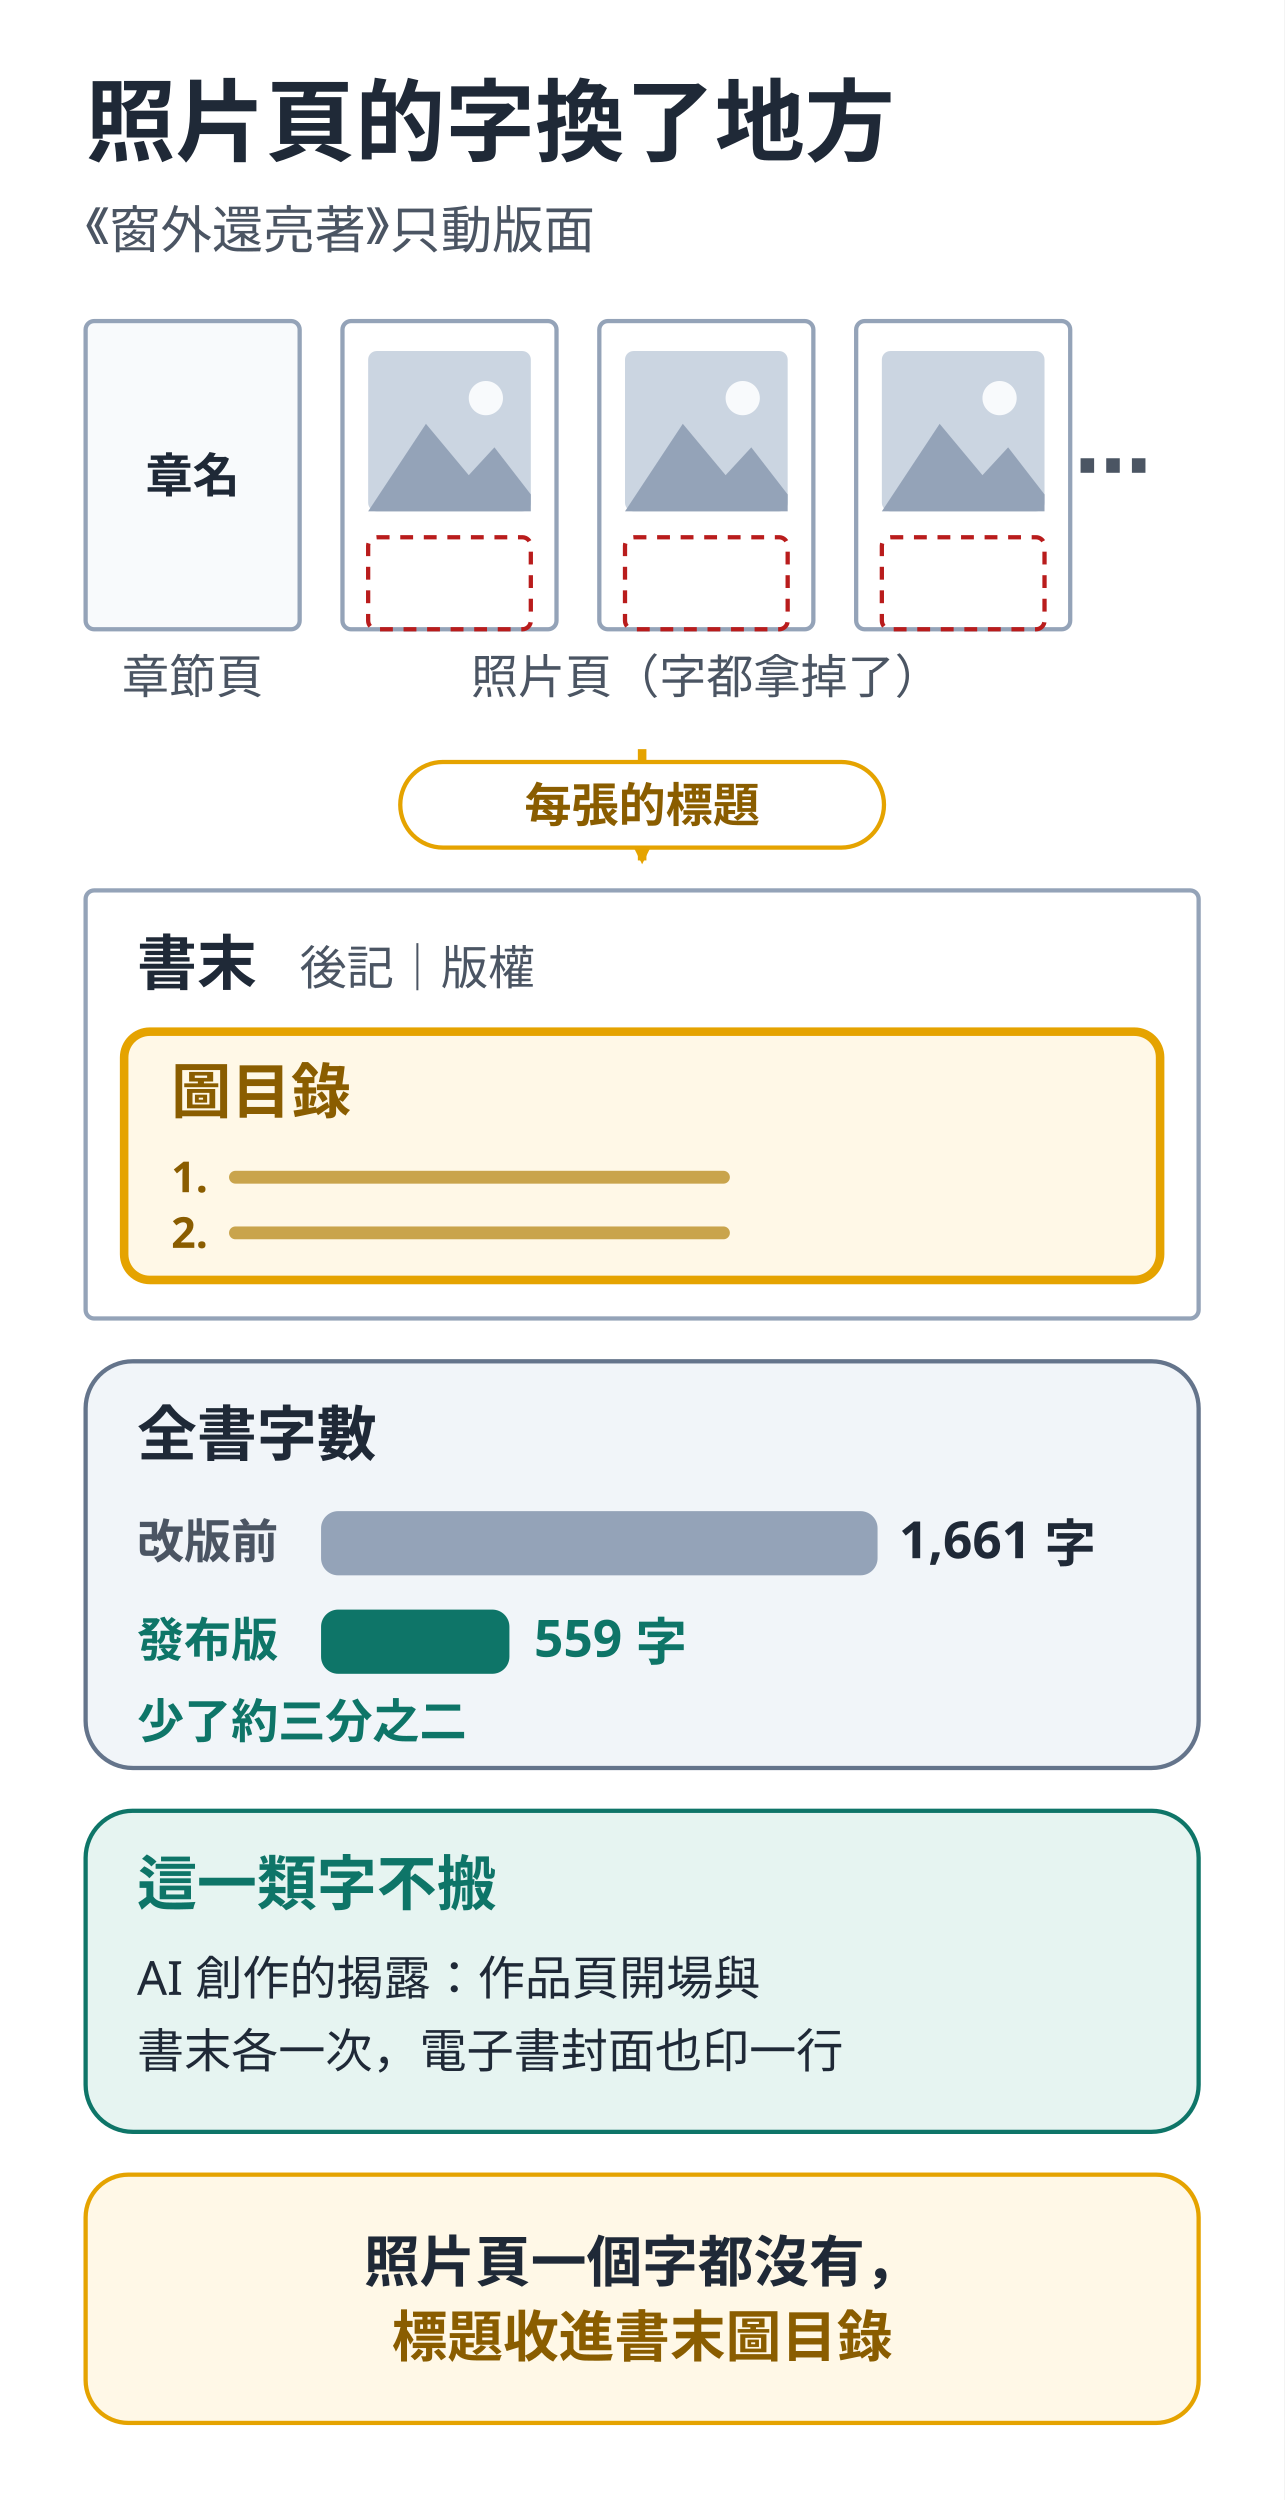
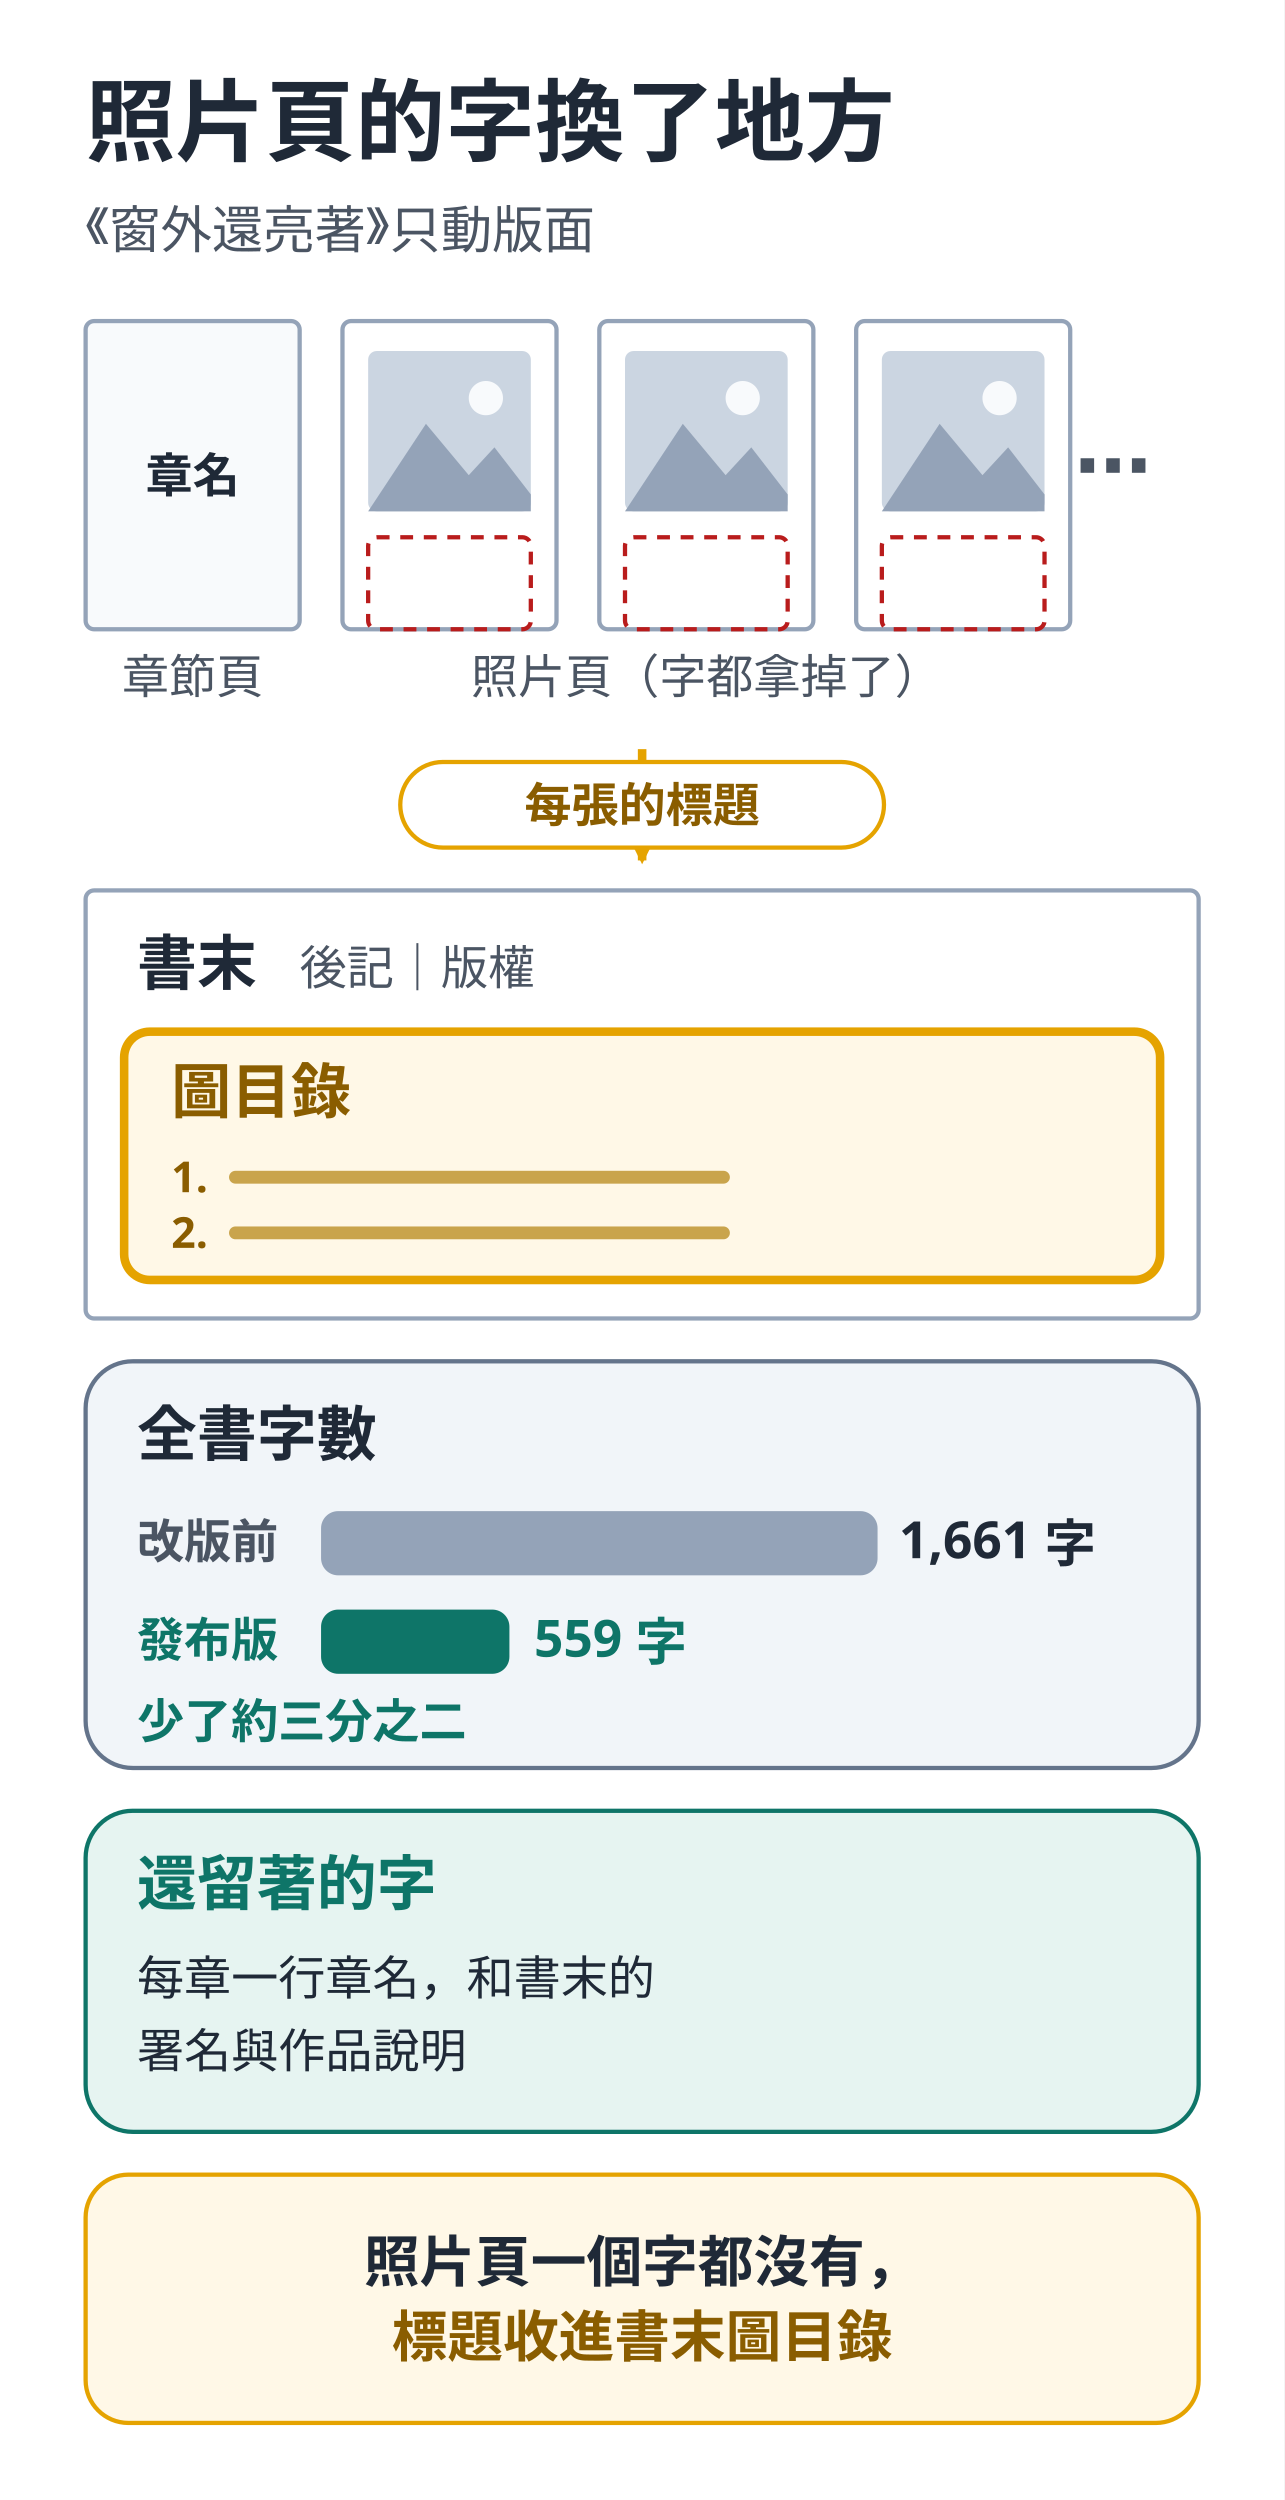
<svg xmlns="http://www.w3.org/2000/svg" viewBox="0 0 600 1168" width="600" height="1168" role="img" aria-labelledby="t d" font-family="Microsoft JhengHei, Noto Sans TC, sans-serif">
  <defs>
    <marker id="arr" viewBox="0 0 10 10" refX="9" refY="5" markerUnits="userSpaceOnUse" markerWidth="18" markerHeight="18" orient="auto-start-reverse">
      <path d="M0,0 L10,5 L0,10 z" fill="#374151" />
    </marker>
    <marker id="arrR" viewBox="0 0 10 10" refX="9" refY="5" markerUnits="userSpaceOnUse" markerWidth="18" markerHeight="18" orient="auto-start-reverse">
      <path d="M0,0 L10,5 L0,10 z" fill="#B91C1C" />
    </marker>
    <marker id="arrG" viewBox="0 0 10 10" refX="9" refY="5" markerUnits="userSpaceOnUse" markerWidth="18" markerHeight="18" orient="auto-start-reverse">
      <path d="M0,0 L10,5 L0,10 z" fill="#E5A300" />
    </marker>
  </defs>
  <rect width="600" height="1168" fill="#FFFFFF" />
  <text x="40" y="72" font-size="42" font-weight="700" fill="#1F2937">照片頁的字換了地方</text>
  <text x="40" y="114" font-size="24" fill="#4B5563">《窗外還亮著》只動版面</text>
  <rect x="40" y="150" width="100" height="144" rx="4" fill="#F8FAFC" stroke="#94A3B8" stroke-width="2" />
  <text x="90.0" y="230.0" font-size="22" font-weight="700" text-anchor="middle" fill="#1F2937">章名</text>
  <text x="90.0" y="324" font-size="22" text-anchor="middle" fill="#4B5563">章節頁</text>
  <rect x="160" y="150" width="100" height="144" rx="4" fill="#FFFFFF" stroke="#94A3B8" stroke-width="2" />
  <rect x="172" y="164" width="76" height="74.88" rx="4" fill="#CBD5E1" />
  <circle cx="227" cy="186" r="8" fill="#F8FAFC" />
  <polygon points="172,238.88 199,198 219,222 231,209 248,231 248,238.88" fill="#94A3B8" />
  <rect x="172" y="251" width="76" height="43" rx="4" fill="none" stroke="#B91C1C" stroke-width="2" stroke-dasharray="6 5" />
  <rect x="280" y="150" width="100" height="144" rx="4" fill="#FFFFFF" stroke="#94A3B8" stroke-width="2" />
  <rect x="292" y="164" width="76" height="74.88" rx="4" fill="#CBD5E1" />
  <circle cx="347" cy="186" r="8" fill="#F8FAFC" />
  <polygon points="292,238.88 319,198 339,222 351,209 368,231 368,238.88" fill="#94A3B8" />
  <rect x="292" y="251" width="76" height="43" rx="4" fill="none" stroke="#B91C1C" stroke-width="2" stroke-dasharray="6 5" />
  <rect x="400" y="150" width="100" height="144" rx="4" fill="#FFFFFF" stroke="#94A3B8" stroke-width="2" />
  <rect x="412" y="164" width="76" height="74.88" rx="4" fill="#CBD5E1" />
  <circle cx="467" cy="186" r="8" fill="#F8FAFC" />
  <polygon points="412,238.88 439,198 459,222 471,209 488,231 488,238.88" fill="#94A3B8" />
  <rect x="412" y="251" width="76" height="43" rx="4" fill="none" stroke="#B91C1C" stroke-width="2" stroke-dasharray="6 5" />
  <text x="330.0" y="324" font-size="22" text-anchor="middle" fill="#4B5563">照片頁（字都拿掉了）</text>
  <text x="520" y="230" font-size="36" font-weight="700" text-anchor="middle" fill="#4B5563">⋯</text>
  <line x1="300" y1="350" x2="300" y2="402" stroke="#E5A300" stroke-width="4" marker-end="url(#arrG)" />
  <rect x="187" y="356" width="226" height="40" rx="20" fill="#FFFFFF" stroke="#E5A300" stroke-width="2" />
  <text x="300" y="384" text-anchor="middle" font-size="22" font-weight="700" fill="#8A5D00">每張的標題</text>
  <rect x="40" y="416" width="520" height="200" rx="4" fill="#FFFFFF" stroke="#94A3B8" stroke-width="2" />
  <text x="64" y="460" font-size="28" font-weight="700" fill="#1F2937">書末</text>
  <text x="140" y="460" font-size="22" fill="#4B5563">後記｜版權</text>
  <rect x="58" y="482" width="484" height="116" rx="12" fill="#FFF8E7" stroke="#E5A300" stroke-width="4" />
  <text x="80" y="520" font-size="28" font-weight="700" fill="#8A5D00">圖目錄</text>
  <text x="80" y="557" font-size="20" font-weight="700" fill="#8A5D00">1.</text>
  <line x1="110" y1="550" x2="338" y2="550" stroke="#C9A44C" stroke-width="6" stroke-linecap="round" />
  <text x="80" y="583" font-size="20" font-weight="700" fill="#8A5D00">2.</text>
  <line x1="110" y1="576" x2="338" y2="576" stroke="#C9A44C" stroke-width="6" stroke-linecap="round" />
  <rect x="40" y="636" width="520" height="190" rx="22" fill="#F1F5F9" stroke="#64748B" stroke-width="2" />
  <text x="64" y="680" font-size="28" font-weight="700" fill="#1F2937">全書字數</text>
  <text x="64" y="728" font-size="22" font-weight="700" fill="#4B5563">改版前</text>
  <rect x="150" y="706" width="260" height="30" rx="8" fill="#94A3B8" />
  <text x="420" y="728" font-size="24" font-weight="700" fill="#1F2937">1,661 字</text>
  <text x="64" y="774" font-size="22" font-weight="700" fill="#0E7568">發布版</text>
  <rect x="150" y="752" width="88" height="30" rx="8" fill="#0E7568" />
  <text x="249.502" y="774" font-size="24" font-weight="700" fill="#0E7568">559 字</text>
  <text x="64" y="812" font-size="22" font-weight="700" fill="#0E7568">少了約三分之二</text>
  <rect x="40" y="846" width="520" height="150" rx="22" fill="#E6F4F1" stroke="#0E7568" stroke-width="2" />
-   <text x="64" y="890" font-size="28" font-weight="700" fill="#0E7568">這一類字不搬</text>
-   <text x="64" y="932" font-size="22" fill="#1F2937">AI 創作的揭露：作品頁開場與</text>
-   <text x="64" y="966" font-size="22" fill="#1F2937">書末各一次，電子書封面也印一行</text>
+   <text x="64" y="890" font-size="28" font-weight="700" fill="#0E7568">還留著的字</text>
+   <text x="64" y="932" font-size="22" fill="#1F2937">每章一行章名，和書末的</text>
+   <text x="64" y="966" font-size="22" fill="#1F2937">署名與作品說明</text>
  <rect x="40" y="1016" width="520" height="116" rx="20" fill="#FFF8E7" stroke="#E5A300" stroke-width="2" />
  <text x="300.0" y="1066" font-size="26" font-weight="700" text-anchor="middle">
    <tspan fill="#1F2937">照片頁一個字都沒有，</tspan>
  </text>
  <text x="300.0" y="1101" font-size="26" font-weight="700" text-anchor="middle">
    <tspan fill="#8A5D00">標題收進書末圖目錄</tspan>
  </text>
</svg>
